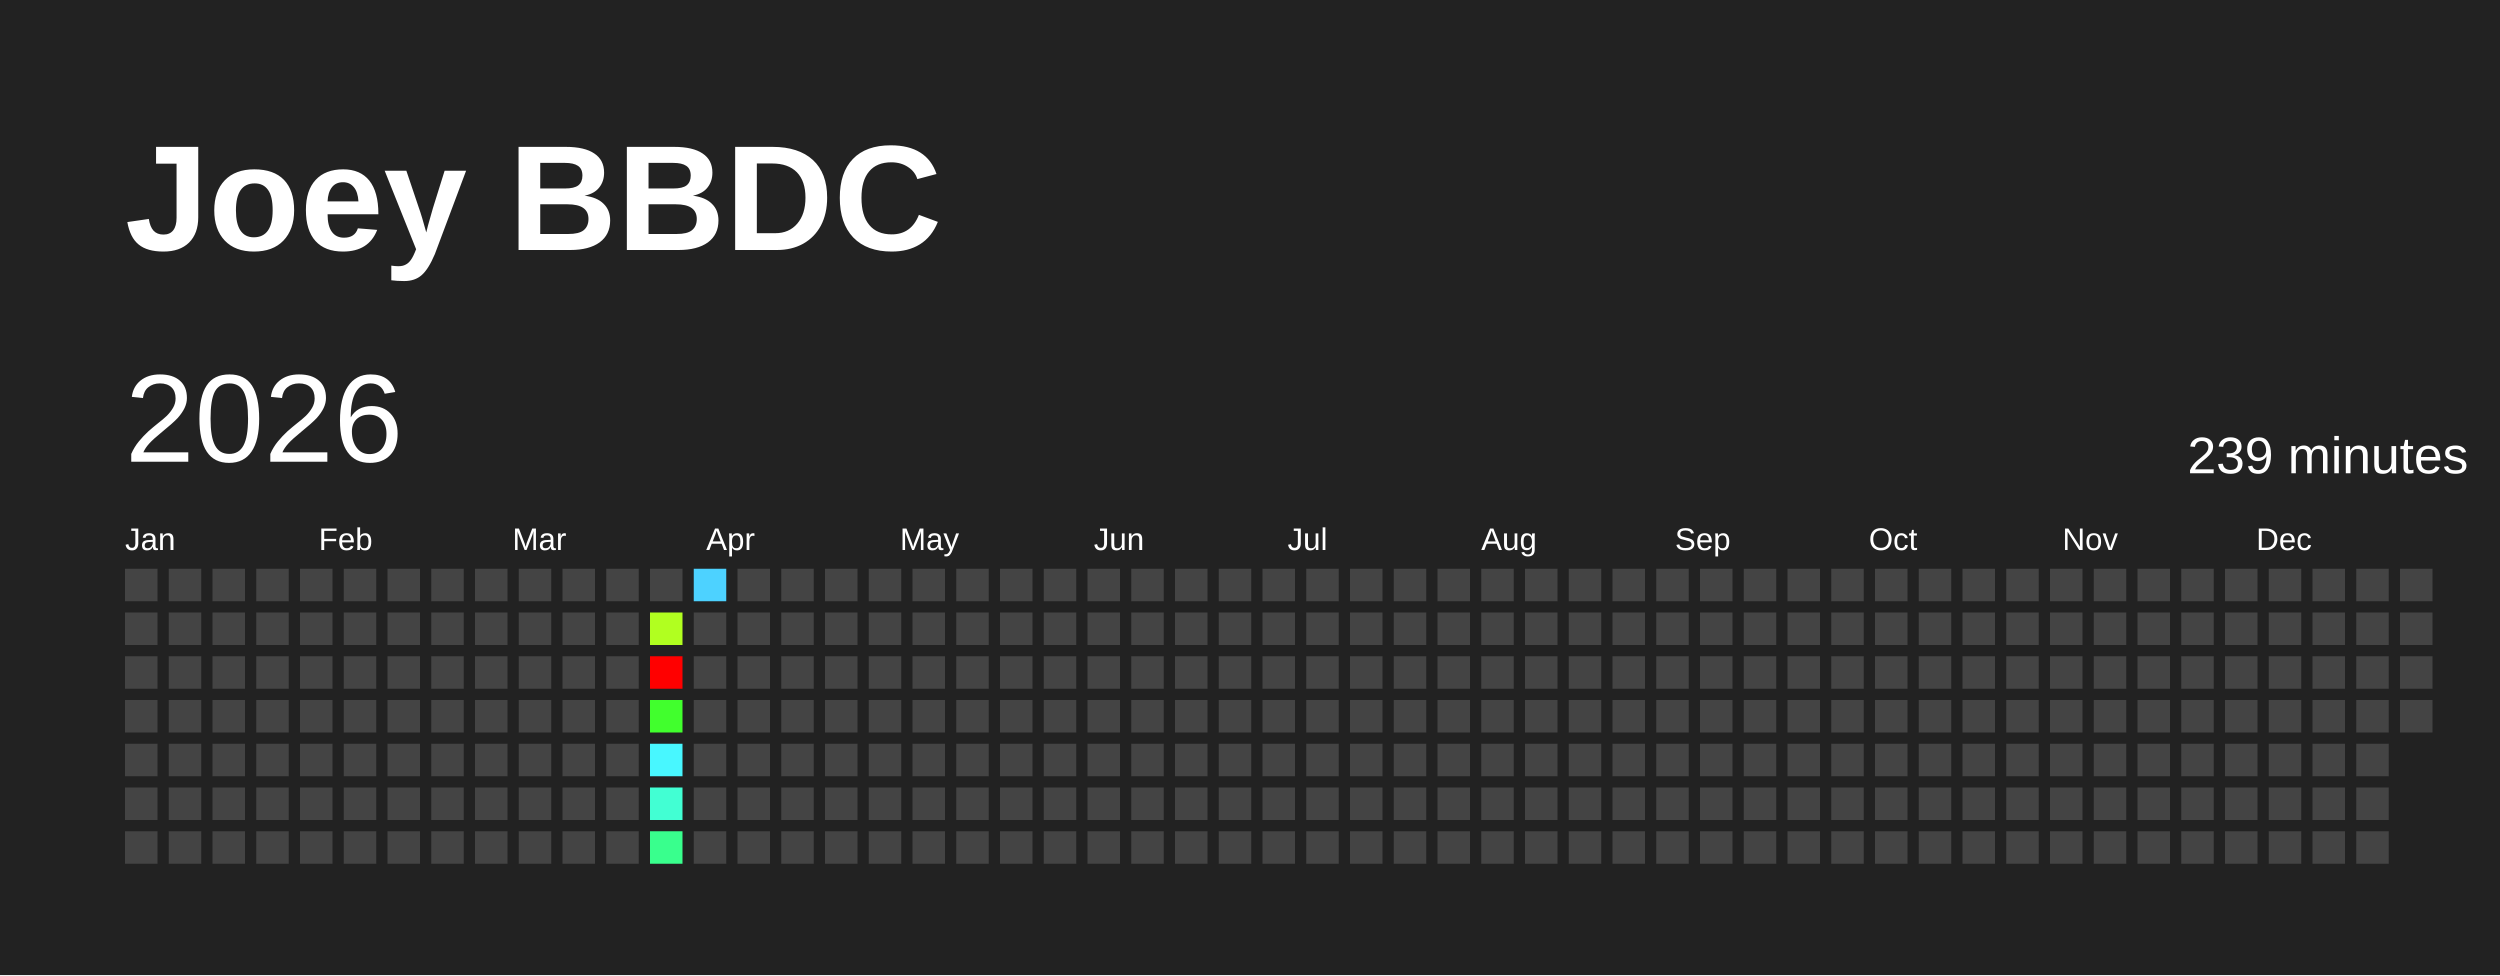
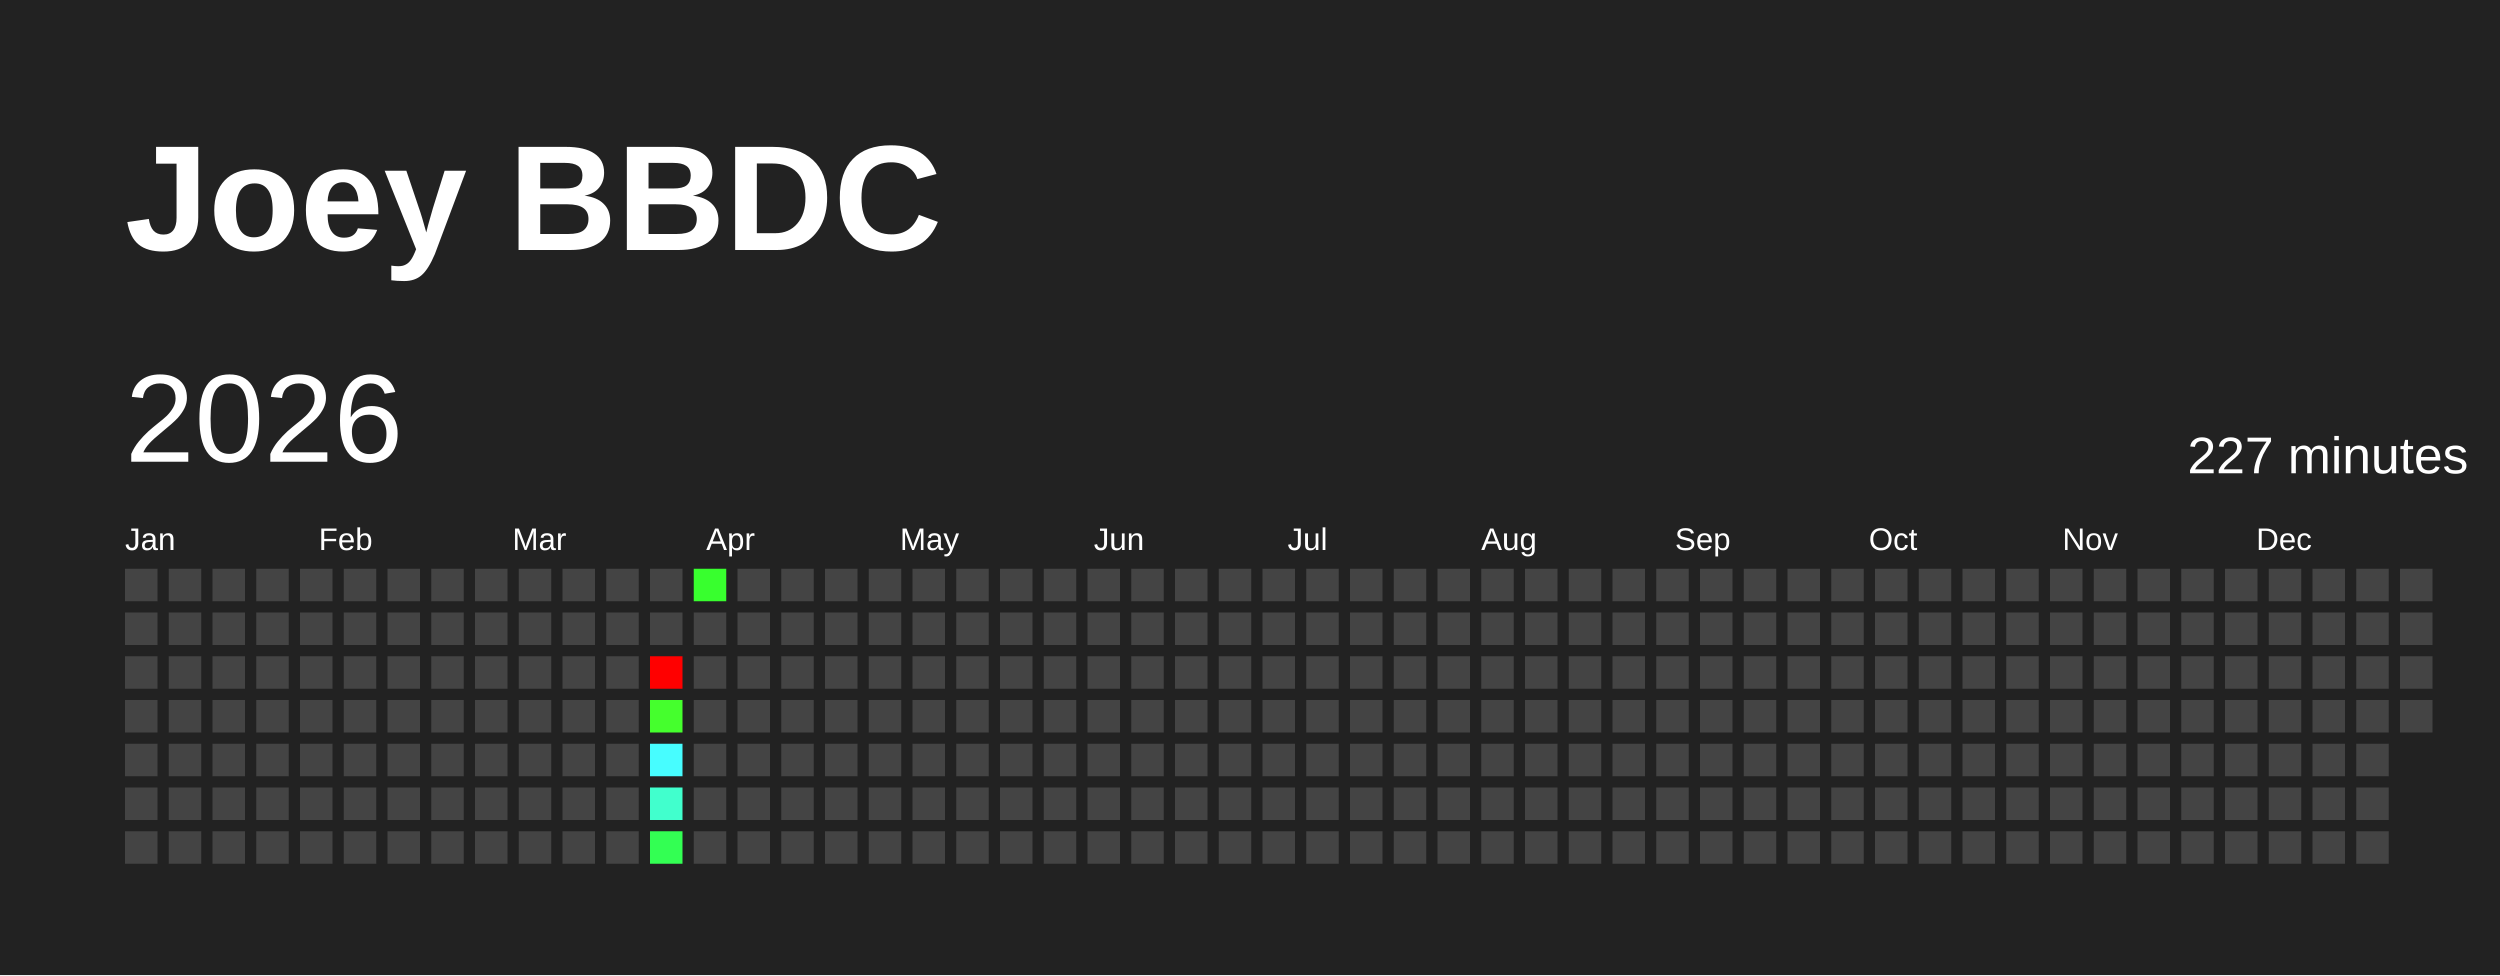
<svg xmlns="http://www.w3.org/2000/svg" baseProfile="full" height="78mm" version="1.1" viewBox="0,0,200,78" width="200mm">
  <defs />
  <rect fill="#222222" height="78" width="200" x="0" y="0" />
  <text fill="#FFFFFF" style="font-size:12px; font-family:Arial; font-weight:bold;" x="10" y="20">Joey BBDC</text>
  <text dominant-baseline="hanging" fill="#FFFFFF" style="font-size:10.0px; font-family:Arial;" x="10" y="30">2026</text>
-   <text dominant-baseline="hanging" fill="#FFFFFF" style="font-size:4.125px; font-family:Arial;" x="175" y="35">239 minutes</text>
+   <text dominant-baseline="hanging" fill="#FFFFFF" style="font-size:4.125px; font-family:Arial;" x="175" y="35">227 minutes</text>
  <text fill="#FFFFFF" style="font-size:2.5px; font-family:Arial" x="10.0" y="44">Jan</text>
  <text fill="#FFFFFF" style="font-size:2.5px; font-family:Arial" x="25.5" y="44">Feb</text>
  <text fill="#FFFFFF" style="font-size:2.5px; font-family:Arial" x="41.0" y="44">Mar</text>
  <text fill="#FFFFFF" style="font-size:2.5px; font-family:Arial" x="56.5" y="44">Apr</text>
  <text fill="#FFFFFF" style="font-size:2.5px; font-family:Arial" x="72.0" y="44">May</text>
  <text fill="#FFFFFF" style="font-size:2.5px; font-family:Arial" x="87.5" y="44">Jun</text>
  <text fill="#FFFFFF" style="font-size:2.5px; font-family:Arial" x="103.0" y="44">Jul</text>
  <text fill="#FFFFFF" style="font-size:2.5px; font-family:Arial" x="118.5" y="44">Aug</text>
  <text fill="#FFFFFF" style="font-size:2.5px; font-family:Arial" x="134.0" y="44">Sep</text>
  <text fill="#FFFFFF" style="font-size:2.5px; font-family:Arial" x="149.5" y="44">Oct</text>
  <text fill="#FFFFFF" style="font-size:2.5px; font-family:Arial" x="165.0" y="44">Nov</text>
  <text fill="#FFFFFF" style="font-size:2.5px; font-family:Arial" x="180.5" y="44">Dec</text>
  <rect fill="#444444" height="2.6" width="2.6" x="10.0" y="45.5" />
  <rect fill="#444444" height="2.6" width="2.6" x="10.0" y="49.0" />
  <rect fill="#444444" height="2.6" width="2.6" x="10.0" y="52.5" />
  <rect fill="#444444" height="2.6" width="2.6" x="10.0" y="56.0" />
  <rect fill="#444444" height="2.6" width="2.6" x="10.0" y="59.5" />
  <rect fill="#444444" height="2.6" width="2.6" x="10.0" y="63.0" />
  <rect fill="#444444" height="2.6" width="2.6" x="10.0" y="66.5" />
  <rect fill="#444444" height="2.6" width="2.6" x="13.5" y="45.5" />
  <rect fill="#444444" height="2.6" width="2.6" x="13.5" y="49.0" />
  <rect fill="#444444" height="2.6" width="2.6" x="13.5" y="52.5" />
  <rect fill="#444444" height="2.6" width="2.6" x="13.5" y="56.0" />
  <rect fill="#444444" height="2.6" width="2.6" x="13.5" y="59.5" />
  <rect fill="#444444" height="2.6" width="2.6" x="13.5" y="63.0" />
  <rect fill="#444444" height="2.6" width="2.6" x="13.5" y="66.5" />
  <rect fill="#444444" height="2.6" width="2.6" x="17.0" y="45.5" />
  <rect fill="#444444" height="2.6" width="2.6" x="17.0" y="49.0" />
  <rect fill="#444444" height="2.6" width="2.6" x="17.0" y="52.5" />
  <rect fill="#444444" height="2.6" width="2.6" x="17.0" y="56.0" />
  <rect fill="#444444" height="2.6" width="2.6" x="17.0" y="59.5" />
  <rect fill="#444444" height="2.6" width="2.6" x="17.0" y="63.0" />
  <rect fill="#444444" height="2.6" width="2.6" x="17.0" y="66.5" />
  <rect fill="#444444" height="2.6" width="2.6" x="20.5" y="45.5" />
  <rect fill="#444444" height="2.6" width="2.6" x="20.5" y="49.0" />
  <rect fill="#444444" height="2.6" width="2.6" x="20.5" y="52.5" />
  <rect fill="#444444" height="2.6" width="2.6" x="20.5" y="56.0" />
  <rect fill="#444444" height="2.6" width="2.6" x="20.5" y="59.5" />
  <rect fill="#444444" height="2.6" width="2.6" x="20.5" y="63.0" />
  <rect fill="#444444" height="2.6" width="2.6" x="20.5" y="66.5" />
  <rect fill="#444444" height="2.6" width="2.6" x="24.0" y="45.5" />
  <rect fill="#444444" height="2.6" width="2.6" x="24.0" y="49.0" />
  <rect fill="#444444" height="2.6" width="2.6" x="24.0" y="52.5" />
  <rect fill="#444444" height="2.6" width="2.6" x="24.0" y="56.0" />
  <rect fill="#444444" height="2.6" width="2.6" x="24.0" y="59.5" />
  <rect fill="#444444" height="2.6" width="2.6" x="24.0" y="63.0" />
  <rect fill="#444444" height="2.6" width="2.6" x="24.0" y="66.5" />
  <rect fill="#444444" height="2.6" width="2.6" x="27.5" y="45.5" />
  <rect fill="#444444" height="2.6" width="2.6" x="27.5" y="49.0" />
  <rect fill="#444444" height="2.6" width="2.6" x="27.5" y="52.5" />
  <rect fill="#444444" height="2.6" width="2.6" x="27.5" y="56.0" />
  <rect fill="#444444" height="2.6" width="2.6" x="27.5" y="59.5" />
  <rect fill="#444444" height="2.6" width="2.6" x="27.5" y="63.0" />
  <rect fill="#444444" height="2.6" width="2.6" x="27.5" y="66.5" />
  <rect fill="#444444" height="2.6" width="2.6" x="31.0" y="45.5" />
  <rect fill="#444444" height="2.6" width="2.6" x="31.0" y="49.0" />
  <rect fill="#444444" height="2.6" width="2.6" x="31.0" y="52.5" />
  <rect fill="#444444" height="2.6" width="2.6" x="31.0" y="56.0" />
  <rect fill="#444444" height="2.6" width="2.6" x="31.0" y="59.5" />
  <rect fill="#444444" height="2.6" width="2.6" x="31.0" y="63.0" />
  <rect fill="#444444" height="2.6" width="2.6" x="31.0" y="66.5" />
  <rect fill="#444444" height="2.6" width="2.6" x="34.5" y="45.5" />
  <rect fill="#444444" height="2.6" width="2.6" x="34.5" y="49.0" />
  <rect fill="#444444" height="2.6" width="2.6" x="34.5" y="52.5" />
  <rect fill="#444444" height="2.6" width="2.6" x="34.5" y="56.0" />
  <rect fill="#444444" height="2.6" width="2.6" x="34.5" y="59.5" />
  <rect fill="#444444" height="2.6" width="2.6" x="34.5" y="63.0" />
  <rect fill="#444444" height="2.6" width="2.6" x="34.5" y="66.5" />
  <rect fill="#444444" height="2.6" width="2.6" x="38.0" y="45.5" />
  <rect fill="#444444" height="2.6" width="2.6" x="38.0" y="49.0" />
  <rect fill="#444444" height="2.6" width="2.6" x="38.0" y="52.5" />
  <rect fill="#444444" height="2.6" width="2.6" x="38.0" y="56.0" />
  <rect fill="#444444" height="2.6" width="2.6" x="38.0" y="59.5" />
  <rect fill="#444444" height="2.6" width="2.6" x="38.0" y="63.0" />
  <rect fill="#444444" height="2.6" width="2.6" x="38.0" y="66.5" />
  <rect fill="#444444" height="2.6" width="2.6" x="41.5" y="45.5" />
  <rect fill="#444444" height="2.6" width="2.6" x="41.5" y="49.0" />
  <rect fill="#444444" height="2.6" width="2.6" x="41.5" y="52.5" />
  <rect fill="#444444" height="2.6" width="2.6" x="41.5" y="56.0" />
  <rect fill="#444444" height="2.6" width="2.6" x="41.5" y="59.5" />
  <rect fill="#444444" height="2.6" width="2.6" x="41.5" y="63.0" />
  <rect fill="#444444" height="2.6" width="2.6" x="41.5" y="66.5" />
  <rect fill="#444444" height="2.6" width="2.6" x="45.0" y="45.5" />
  <rect fill="#444444" height="2.6" width="2.6" x="45.0" y="49.0" />
  <rect fill="#444444" height="2.6" width="2.6" x="45.0" y="52.5" />
  <rect fill="#444444" height="2.6" width="2.6" x="45.0" y="56.0" />
  <rect fill="#444444" height="2.6" width="2.6" x="45.0" y="59.5" />
  <rect fill="#444444" height="2.6" width="2.6" x="45.0" y="63.0" />
  <rect fill="#444444" height="2.6" width="2.6" x="45.0" y="66.5" />
  <rect fill="#444444" height="2.6" width="2.6" x="48.5" y="45.5" />
  <rect fill="#444444" height="2.6" width="2.6" x="48.5" y="49.0" />
  <rect fill="#444444" height="2.6" width="2.6" x="48.5" y="52.5" />
  <rect fill="#444444" height="2.6" width="2.6" x="48.5" y="56.0" />
  <rect fill="#444444" height="2.6" width="2.6" x="48.5" y="59.5" />
  <rect fill="#444444" height="2.6" width="2.6" x="48.5" y="63.0" />
  <rect fill="#444444" height="2.6" width="2.6" x="48.5" y="66.5" />
  <rect fill="#444444" height="2.6" width="2.6" x="52.0" y="45.5" />
-   <rect fill="#b1ff20" height="2.6" width="2.6" x="52.0" y="49.0" />
+   <rect fill="#444444" height="2.6" width="2.6" x="52.0" y="49.0" />
  <rect fill="red" height="2.6" width="2.6" x="52.0" y="52.5" />
-   <rect fill="#41ff2d" height="2.6" width="2.6" x="52.0" y="56.0" />
-   <rect fill="#48f7ff" height="2.6" width="2.6" x="52.0" y="59.5" />
-   <rect fill="#42ffd3" height="2.6" width="2.6" x="52.0" y="63.0" />
-   <rect fill="#39ff8d" height="2.6" width="2.6" x="52.0" y="66.5" />
-   <rect fill="#4dd2ff" height="2.6" width="2.6" x="55.5" y="45.5" />
+   <rect fill="#45ff2d" height="2.6" width="2.6" x="52.0" y="56.0" />
+   <rect fill="#47fdff" height="2.6" width="2.6" x="52.0" y="59.5" />
+   <rect fill="#41ffcd" height="2.6" width="2.6" x="52.0" y="63.0" />
+   <rect fill="#33ff53" height="2.6" width="2.6" x="52.0" y="66.5" />
+   <rect fill="#38ff2e" height="2.6" width="2.6" x="55.5" y="45.5" />
  <rect fill="#444444" height="2.6" width="2.6" x="55.5" y="49.0" />
  <rect fill="#444444" height="2.6" width="2.6" x="55.5" y="52.5" />
  <rect fill="#444444" height="2.6" width="2.6" x="55.5" y="56.0" />
  <rect fill="#444444" height="2.6" width="2.6" x="55.5" y="59.5" />
  <rect fill="#444444" height="2.6" width="2.6" x="55.5" y="63.0" />
  <rect fill="#444444" height="2.6" width="2.6" x="55.5" y="66.5" />
  <rect fill="#444444" height="2.6" width="2.6" x="59.0" y="45.5" />
  <rect fill="#444444" height="2.6" width="2.6" x="59.0" y="49.0" />
  <rect fill="#444444" height="2.6" width="2.6" x="59.0" y="52.5" />
  <rect fill="#444444" height="2.6" width="2.6" x="59.0" y="56.0" />
  <rect fill="#444444" height="2.6" width="2.6" x="59.0" y="59.5" />
  <rect fill="#444444" height="2.6" width="2.6" x="59.0" y="63.0" />
  <rect fill="#444444" height="2.6" width="2.6" x="59.0" y="66.5" />
  <rect fill="#444444" height="2.6" width="2.6" x="62.5" y="45.5" />
  <rect fill="#444444" height="2.6" width="2.6" x="62.5" y="49.0" />
  <rect fill="#444444" height="2.6" width="2.6" x="62.5" y="52.5" />
  <rect fill="#444444" height="2.6" width="2.6" x="62.5" y="56.0" />
  <rect fill="#444444" height="2.6" width="2.6" x="62.5" y="59.5" />
  <rect fill="#444444" height="2.6" width="2.6" x="62.5" y="63.0" />
  <rect fill="#444444" height="2.6" width="2.6" x="62.5" y="66.5" />
  <rect fill="#444444" height="2.6" width="2.6" x="66.0" y="45.5" />
  <rect fill="#444444" height="2.6" width="2.6" x="66.0" y="49.0" />
  <rect fill="#444444" height="2.6" width="2.6" x="66.0" y="52.5" />
  <rect fill="#444444" height="2.6" width="2.6" x="66.0" y="56.0" />
  <rect fill="#444444" height="2.6" width="2.6" x="66.0" y="59.5" />
  <rect fill="#444444" height="2.6" width="2.6" x="66.0" y="63.0" />
  <rect fill="#444444" height="2.6" width="2.6" x="66.0" y="66.5" />
  <rect fill="#444444" height="2.6" width="2.6" x="69.5" y="45.5" />
  <rect fill="#444444" height="2.6" width="2.6" x="69.5" y="49.0" />
  <rect fill="#444444" height="2.6" width="2.6" x="69.5" y="52.5" />
  <rect fill="#444444" height="2.6" width="2.6" x="69.5" y="56.0" />
  <rect fill="#444444" height="2.6" width="2.6" x="69.5" y="59.5" />
  <rect fill="#444444" height="2.6" width="2.6" x="69.5" y="63.0" />
  <rect fill="#444444" height="2.6" width="2.6" x="69.5" y="66.5" />
  <rect fill="#444444" height="2.6" width="2.6" x="73.0" y="45.5" />
  <rect fill="#444444" height="2.6" width="2.6" x="73.0" y="49.0" />
  <rect fill="#444444" height="2.6" width="2.6" x="73.0" y="52.5" />
  <rect fill="#444444" height="2.6" width="2.6" x="73.0" y="56.0" />
  <rect fill="#444444" height="2.6" width="2.6" x="73.0" y="59.5" />
  <rect fill="#444444" height="2.6" width="2.6" x="73.0" y="63.0" />
  <rect fill="#444444" height="2.6" width="2.6" x="73.0" y="66.5" />
  <rect fill="#444444" height="2.6" width="2.6" x="76.5" y="45.5" />
  <rect fill="#444444" height="2.6" width="2.6" x="76.5" y="49.0" />
  <rect fill="#444444" height="2.6" width="2.6" x="76.5" y="52.5" />
  <rect fill="#444444" height="2.6" width="2.6" x="76.5" y="56.0" />
  <rect fill="#444444" height="2.6" width="2.6" x="76.5" y="59.5" />
  <rect fill="#444444" height="2.6" width="2.6" x="76.5" y="63.0" />
  <rect fill="#444444" height="2.6" width="2.6" x="76.5" y="66.5" />
  <rect fill="#444444" height="2.6" width="2.6" x="80.0" y="45.5" />
  <rect fill="#444444" height="2.6" width="2.6" x="80.0" y="49.0" />
  <rect fill="#444444" height="2.6" width="2.6" x="80.0" y="52.5" />
  <rect fill="#444444" height="2.6" width="2.6" x="80.0" y="56.0" />
  <rect fill="#444444" height="2.6" width="2.6" x="80.0" y="59.5" />
  <rect fill="#444444" height="2.6" width="2.6" x="80.0" y="63.0" />
  <rect fill="#444444" height="2.6" width="2.6" x="80.0" y="66.5" />
  <rect fill="#444444" height="2.6" width="2.6" x="83.5" y="45.5" />
  <rect fill="#444444" height="2.6" width="2.6" x="83.5" y="49.0" />
  <rect fill="#444444" height="2.6" width="2.6" x="83.5" y="52.5" />
  <rect fill="#444444" height="2.6" width="2.6" x="83.5" y="56.0" />
  <rect fill="#444444" height="2.6" width="2.6" x="83.5" y="59.5" />
  <rect fill="#444444" height="2.6" width="2.6" x="83.5" y="63.0" />
  <rect fill="#444444" height="2.6" width="2.6" x="83.5" y="66.5" />
  <rect fill="#444444" height="2.6" width="2.6" x="87.0" y="45.5" />
  <rect fill="#444444" height="2.6" width="2.6" x="87.0" y="49.0" />
  <rect fill="#444444" height="2.6" width="2.6" x="87.0" y="52.5" />
  <rect fill="#444444" height="2.6" width="2.6" x="87.0" y="56.0" />
  <rect fill="#444444" height="2.6" width="2.6" x="87.0" y="59.5" />
  <rect fill="#444444" height="2.6" width="2.6" x="87.0" y="63.0" />
  <rect fill="#444444" height="2.6" width="2.6" x="87.0" y="66.5" />
  <rect fill="#444444" height="2.6" width="2.6" x="90.5" y="45.5" />
  <rect fill="#444444" height="2.6" width="2.6" x="90.5" y="49.0" />
  <rect fill="#444444" height="2.6" width="2.6" x="90.5" y="52.5" />
  <rect fill="#444444" height="2.6" width="2.6" x="90.5" y="56.0" />
  <rect fill="#444444" height="2.6" width="2.6" x="90.5" y="59.5" />
  <rect fill="#444444" height="2.6" width="2.6" x="90.5" y="63.0" />
  <rect fill="#444444" height="2.6" width="2.6" x="90.5" y="66.5" />
  <rect fill="#444444" height="2.6" width="2.6" x="94.0" y="45.5" />
  <rect fill="#444444" height="2.6" width="2.6" x="94.0" y="49.0" />
  <rect fill="#444444" height="2.6" width="2.6" x="94.0" y="52.5" />
  <rect fill="#444444" height="2.6" width="2.6" x="94.0" y="56.0" />
  <rect fill="#444444" height="2.6" width="2.6" x="94.0" y="59.5" />
  <rect fill="#444444" height="2.6" width="2.6" x="94.0" y="63.0" />
  <rect fill="#444444" height="2.6" width="2.6" x="94.0" y="66.5" />
  <rect fill="#444444" height="2.6" width="2.6" x="97.5" y="45.5" />
  <rect fill="#444444" height="2.6" width="2.6" x="97.5" y="49.0" />
  <rect fill="#444444" height="2.6" width="2.6" x="97.5" y="52.5" />
  <rect fill="#444444" height="2.6" width="2.6" x="97.5" y="56.0" />
  <rect fill="#444444" height="2.6" width="2.6" x="97.5" y="59.5" />
  <rect fill="#444444" height="2.6" width="2.6" x="97.5" y="63.0" />
  <rect fill="#444444" height="2.6" width="2.6" x="97.5" y="66.5" />
  <rect fill="#444444" height="2.6" width="2.6" x="101.0" y="45.5" />
  <rect fill="#444444" height="2.6" width="2.6" x="101.0" y="49.0" />
  <rect fill="#444444" height="2.6" width="2.6" x="101.0" y="52.5" />
  <rect fill="#444444" height="2.6" width="2.6" x="101.0" y="56.0" />
  <rect fill="#444444" height="2.6" width="2.6" x="101.0" y="59.5" />
  <rect fill="#444444" height="2.6" width="2.6" x="101.0" y="63.0" />
  <rect fill="#444444" height="2.6" width="2.6" x="101.0" y="66.5" />
  <rect fill="#444444" height="2.6" width="2.6" x="104.5" y="45.5" />
  <rect fill="#444444" height="2.6" width="2.6" x="104.5" y="49.0" />
  <rect fill="#444444" height="2.6" width="2.6" x="104.5" y="52.5" />
  <rect fill="#444444" height="2.6" width="2.6" x="104.5" y="56.0" />
  <rect fill="#444444" height="2.6" width="2.6" x="104.5" y="59.5" />
  <rect fill="#444444" height="2.6" width="2.6" x="104.5" y="63.0" />
  <rect fill="#444444" height="2.6" width="2.6" x="104.5" y="66.5" />
  <rect fill="#444444" height="2.6" width="2.6" x="108.0" y="45.5" />
  <rect fill="#444444" height="2.6" width="2.6" x="108.0" y="49.0" />
  <rect fill="#444444" height="2.6" width="2.6" x="108.0" y="52.5" />
  <rect fill="#444444" height="2.6" width="2.6" x="108.0" y="56.0" />
  <rect fill="#444444" height="2.6" width="2.6" x="108.0" y="59.5" />
  <rect fill="#444444" height="2.6" width="2.6" x="108.0" y="63.0" />
  <rect fill="#444444" height="2.6" width="2.6" x="108.0" y="66.5" />
  <rect fill="#444444" height="2.6" width="2.6" x="111.5" y="45.5" />
  <rect fill="#444444" height="2.6" width="2.6" x="111.5" y="49.0" />
  <rect fill="#444444" height="2.6" width="2.6" x="111.5" y="52.5" />
  <rect fill="#444444" height="2.6" width="2.6" x="111.5" y="56.0" />
  <rect fill="#444444" height="2.6" width="2.6" x="111.5" y="59.5" />
  <rect fill="#444444" height="2.6" width="2.6" x="111.5" y="63.0" />
  <rect fill="#444444" height="2.6" width="2.6" x="111.5" y="66.5" />
  <rect fill="#444444" height="2.6" width="2.6" x="115.0" y="45.5" />
  <rect fill="#444444" height="2.6" width="2.6" x="115.0" y="49.0" />
  <rect fill="#444444" height="2.6" width="2.6" x="115.0" y="52.5" />
  <rect fill="#444444" height="2.6" width="2.6" x="115.0" y="56.0" />
  <rect fill="#444444" height="2.6" width="2.6" x="115.0" y="59.5" />
  <rect fill="#444444" height="2.6" width="2.6" x="115.0" y="63.0" />
  <rect fill="#444444" height="2.6" width="2.6" x="115.0" y="66.5" />
  <rect fill="#444444" height="2.6" width="2.6" x="118.5" y="45.5" />
  <rect fill="#444444" height="2.6" width="2.6" x="118.5" y="49.0" />
  <rect fill="#444444" height="2.6" width="2.6" x="118.5" y="52.5" />
  <rect fill="#444444" height="2.6" width="2.6" x="118.5" y="56.0" />
  <rect fill="#444444" height="2.6" width="2.6" x="118.5" y="59.5" />
  <rect fill="#444444" height="2.6" width="2.6" x="118.5" y="63.0" />
  <rect fill="#444444" height="2.6" width="2.6" x="118.5" y="66.5" />
  <rect fill="#444444" height="2.6" width="2.6" x="122.0" y="45.5" />
  <rect fill="#444444" height="2.6" width="2.6" x="122.0" y="49.0" />
  <rect fill="#444444" height="2.6" width="2.6" x="122.0" y="52.5" />
  <rect fill="#444444" height="2.6" width="2.6" x="122.0" y="56.0" />
  <rect fill="#444444" height="2.6" width="2.6" x="122.0" y="59.5" />
  <rect fill="#444444" height="2.6" width="2.6" x="122.0" y="63.0" />
  <rect fill="#444444" height="2.6" width="2.6" x="122.0" y="66.5" />
  <rect fill="#444444" height="2.6" width="2.6" x="125.5" y="45.5" />
  <rect fill="#444444" height="2.6" width="2.6" x="125.5" y="49.0" />
  <rect fill="#444444" height="2.6" width="2.6" x="125.5" y="52.5" />
  <rect fill="#444444" height="2.6" width="2.6" x="125.5" y="56.0" />
  <rect fill="#444444" height="2.6" width="2.6" x="125.5" y="59.5" />
  <rect fill="#444444" height="2.6" width="2.6" x="125.5" y="63.0" />
  <rect fill="#444444" height="2.6" width="2.6" x="125.5" y="66.5" />
  <rect fill="#444444" height="2.6" width="2.6" x="129.0" y="45.5" />
  <rect fill="#444444" height="2.6" width="2.6" x="129.0" y="49.0" />
  <rect fill="#444444" height="2.6" width="2.6" x="129.0" y="52.5" />
  <rect fill="#444444" height="2.6" width="2.6" x="129.0" y="56.0" />
  <rect fill="#444444" height="2.6" width="2.6" x="129.0" y="59.5" />
  <rect fill="#444444" height="2.6" width="2.6" x="129.0" y="63.0" />
  <rect fill="#444444" height="2.6" width="2.6" x="129.0" y="66.5" />
  <rect fill="#444444" height="2.6" width="2.6" x="132.5" y="45.5" />
  <rect fill="#444444" height="2.6" width="2.6" x="132.5" y="49.0" />
  <rect fill="#444444" height="2.6" width="2.6" x="132.5" y="52.5" />
  <rect fill="#444444" height="2.6" width="2.6" x="132.5" y="56.0" />
  <rect fill="#444444" height="2.6" width="2.6" x="132.5" y="59.5" />
  <rect fill="#444444" height="2.6" width="2.6" x="132.5" y="63.0" />
  <rect fill="#444444" height="2.6" width="2.6" x="132.5" y="66.5" />
  <rect fill="#444444" height="2.6" width="2.6" x="136.0" y="45.5" />
  <rect fill="#444444" height="2.6" width="2.6" x="136.0" y="49.0" />
  <rect fill="#444444" height="2.6" width="2.6" x="136.0" y="52.5" />
  <rect fill="#444444" height="2.6" width="2.6" x="136.0" y="56.0" />
  <rect fill="#444444" height="2.6" width="2.6" x="136.0" y="59.5" />
  <rect fill="#444444" height="2.6" width="2.6" x="136.0" y="63.0" />
  <rect fill="#444444" height="2.6" width="2.6" x="136.0" y="66.5" />
  <rect fill="#444444" height="2.6" width="2.6" x="139.5" y="45.5" />
  <rect fill="#444444" height="2.6" width="2.6" x="139.5" y="49.0" />
  <rect fill="#444444" height="2.6" width="2.6" x="139.5" y="52.5" />
  <rect fill="#444444" height="2.6" width="2.6" x="139.5" y="56.0" />
  <rect fill="#444444" height="2.6" width="2.6" x="139.5" y="59.5" />
  <rect fill="#444444" height="2.6" width="2.6" x="139.5" y="63.0" />
  <rect fill="#444444" height="2.6" width="2.6" x="139.5" y="66.5" />
  <rect fill="#444444" height="2.6" width="2.6" x="143.0" y="45.5" />
  <rect fill="#444444" height="2.6" width="2.6" x="143.0" y="49.0" />
  <rect fill="#444444" height="2.6" width="2.6" x="143.0" y="52.5" />
  <rect fill="#444444" height="2.6" width="2.6" x="143.0" y="56.0" />
  <rect fill="#444444" height="2.6" width="2.6" x="143.0" y="59.5" />
  <rect fill="#444444" height="2.6" width="2.6" x="143.0" y="63.0" />
  <rect fill="#444444" height="2.6" width="2.6" x="143.0" y="66.5" />
  <rect fill="#444444" height="2.6" width="2.6" x="146.5" y="45.5" />
  <rect fill="#444444" height="2.6" width="2.6" x="146.5" y="49.0" />
  <rect fill="#444444" height="2.6" width="2.6" x="146.5" y="52.5" />
  <rect fill="#444444" height="2.6" width="2.6" x="146.5" y="56.0" />
  <rect fill="#444444" height="2.6" width="2.6" x="146.5" y="59.5" />
  <rect fill="#444444" height="2.6" width="2.6" x="146.5" y="63.0" />
  <rect fill="#444444" height="2.6" width="2.6" x="146.5" y="66.5" />
  <rect fill="#444444" height="2.6" width="2.6" x="150.0" y="45.5" />
  <rect fill="#444444" height="2.6" width="2.6" x="150.0" y="49.0" />
  <rect fill="#444444" height="2.6" width="2.6" x="150.0" y="52.5" />
  <rect fill="#444444" height="2.6" width="2.6" x="150.0" y="56.0" />
  <rect fill="#444444" height="2.6" width="2.6" x="150.0" y="59.5" />
  <rect fill="#444444" height="2.6" width="2.6" x="150.0" y="63.0" />
  <rect fill="#444444" height="2.6" width="2.6" x="150.0" y="66.5" />
  <rect fill="#444444" height="2.6" width="2.6" x="153.5" y="45.5" />
  <rect fill="#444444" height="2.6" width="2.6" x="153.5" y="49.0" />
  <rect fill="#444444" height="2.6" width="2.6" x="153.5" y="52.5" />
  <rect fill="#444444" height="2.6" width="2.6" x="153.5" y="56.0" />
  <rect fill="#444444" height="2.6" width="2.6" x="153.5" y="59.5" />
  <rect fill="#444444" height="2.6" width="2.6" x="153.5" y="63.0" />
  <rect fill="#444444" height="2.6" width="2.6" x="153.5" y="66.5" />
  <rect fill="#444444" height="2.6" width="2.6" x="157.0" y="45.5" />
  <rect fill="#444444" height="2.6" width="2.6" x="157.0" y="49.0" />
  <rect fill="#444444" height="2.6" width="2.6" x="157.0" y="52.5" />
  <rect fill="#444444" height="2.6" width="2.6" x="157.0" y="56.0" />
  <rect fill="#444444" height="2.6" width="2.6" x="157.0" y="59.5" />
  <rect fill="#444444" height="2.6" width="2.6" x="157.0" y="63.0" />
  <rect fill="#444444" height="2.6" width="2.6" x="157.0" y="66.5" />
  <rect fill="#444444" height="2.6" width="2.6" x="160.5" y="45.5" />
  <rect fill="#444444" height="2.6" width="2.6" x="160.5" y="49.0" />
  <rect fill="#444444" height="2.6" width="2.6" x="160.5" y="52.5" />
  <rect fill="#444444" height="2.6" width="2.6" x="160.5" y="56.0" />
  <rect fill="#444444" height="2.6" width="2.6" x="160.5" y="59.5" />
  <rect fill="#444444" height="2.6" width="2.6" x="160.5" y="63.0" />
  <rect fill="#444444" height="2.6" width="2.6" x="160.5" y="66.5" />
  <rect fill="#444444" height="2.6" width="2.6" x="164.0" y="45.5" />
  <rect fill="#444444" height="2.6" width="2.6" x="164.0" y="49.0" />
  <rect fill="#444444" height="2.6" width="2.6" x="164.0" y="52.5" />
  <rect fill="#444444" height="2.6" width="2.6" x="164.0" y="56.0" />
  <rect fill="#444444" height="2.6" width="2.6" x="164.0" y="59.5" />
  <rect fill="#444444" height="2.6" width="2.6" x="164.0" y="63.0" />
  <rect fill="#444444" height="2.6" width="2.6" x="164.0" y="66.5" />
  <rect fill="#444444" height="2.6" width="2.6" x="167.5" y="45.5" />
  <rect fill="#444444" height="2.6" width="2.6" x="167.5" y="49.0" />
  <rect fill="#444444" height="2.6" width="2.6" x="167.5" y="52.5" />
  <rect fill="#444444" height="2.6" width="2.6" x="167.5" y="56.0" />
  <rect fill="#444444" height="2.6" width="2.6" x="167.5" y="59.5" />
  <rect fill="#444444" height="2.6" width="2.6" x="167.5" y="63.0" />
  <rect fill="#444444" height="2.6" width="2.6" x="167.5" y="66.5" />
  <rect fill="#444444" height="2.6" width="2.6" x="171.0" y="45.5" />
  <rect fill="#444444" height="2.6" width="2.6" x="171.0" y="49.0" />
  <rect fill="#444444" height="2.6" width="2.6" x="171.0" y="52.5" />
  <rect fill="#444444" height="2.6" width="2.6" x="171.0" y="56.0" />
  <rect fill="#444444" height="2.6" width="2.6" x="171.0" y="59.5" />
  <rect fill="#444444" height="2.6" width="2.6" x="171.0" y="63.0" />
  <rect fill="#444444" height="2.6" width="2.6" x="171.0" y="66.5" />
  <rect fill="#444444" height="2.6" width="2.6" x="174.5" y="45.5" />
  <rect fill="#444444" height="2.6" width="2.6" x="174.5" y="49.0" />
  <rect fill="#444444" height="2.6" width="2.6" x="174.5" y="52.5" />
  <rect fill="#444444" height="2.6" width="2.6" x="174.5" y="56.0" />
  <rect fill="#444444" height="2.6" width="2.6" x="174.5" y="59.5" />
  <rect fill="#444444" height="2.6" width="2.6" x="174.5" y="63.0" />
  <rect fill="#444444" height="2.6" width="2.6" x="174.5" y="66.5" />
  <rect fill="#444444" height="2.6" width="2.6" x="178.0" y="45.5" />
  <rect fill="#444444" height="2.6" width="2.6" x="178.0" y="49.0" />
  <rect fill="#444444" height="2.6" width="2.6" x="178.0" y="52.5" />
  <rect fill="#444444" height="2.6" width="2.6" x="178.0" y="56.0" />
  <rect fill="#444444" height="2.6" width="2.6" x="178.0" y="59.5" />
  <rect fill="#444444" height="2.6" width="2.6" x="178.0" y="63.0" />
  <rect fill="#444444" height="2.6" width="2.6" x="178.0" y="66.5" />
  <rect fill="#444444" height="2.6" width="2.6" x="181.5" y="45.5" />
  <rect fill="#444444" height="2.6" width="2.6" x="181.5" y="49.0" />
  <rect fill="#444444" height="2.6" width="2.6" x="181.5" y="52.5" />
  <rect fill="#444444" height="2.6" width="2.6" x="181.5" y="56.0" />
  <rect fill="#444444" height="2.6" width="2.6" x="181.5" y="59.5" />
  <rect fill="#444444" height="2.6" width="2.6" x="181.5" y="63.0" />
  <rect fill="#444444" height="2.6" width="2.6" x="181.5" y="66.5" />
  <rect fill="#444444" height="2.6" width="2.6" x="185.0" y="45.5" />
  <rect fill="#444444" height="2.6" width="2.6" x="185.0" y="49.0" />
  <rect fill="#444444" height="2.6" width="2.6" x="185.0" y="52.5" />
  <rect fill="#444444" height="2.6" width="2.6" x="185.0" y="56.0" />
  <rect fill="#444444" height="2.6" width="2.6" x="185.0" y="59.5" />
  <rect fill="#444444" height="2.6" width="2.6" x="185.0" y="63.0" />
  <rect fill="#444444" height="2.6" width="2.6" x="185.0" y="66.5" />
  <rect fill="#444444" height="2.6" width="2.6" x="188.5" y="45.5" />
  <rect fill="#444444" height="2.6" width="2.6" x="188.5" y="49.0" />
  <rect fill="#444444" height="2.6" width="2.6" x="188.5" y="52.5" />
  <rect fill="#444444" height="2.6" width="2.6" x="188.5" y="56.0" />
  <rect fill="#444444" height="2.6" width="2.6" x="188.5" y="59.5" />
  <rect fill="#444444" height="2.6" width="2.6" x="188.5" y="63.0" />
  <rect fill="#444444" height="2.6" width="2.6" x="188.5" y="66.5" />
  <rect fill="#444444" height="2.6" width="2.6" x="192.0" y="45.5" />
  <rect fill="#444444" height="2.6" width="2.6" x="192.0" y="49.0" />
  <rect fill="#444444" height="2.6" width="2.6" x="192.0" y="52.5" />
  <rect fill="#444444" height="2.6" width="2.6" x="192.0" y="56.0" />
</svg>
